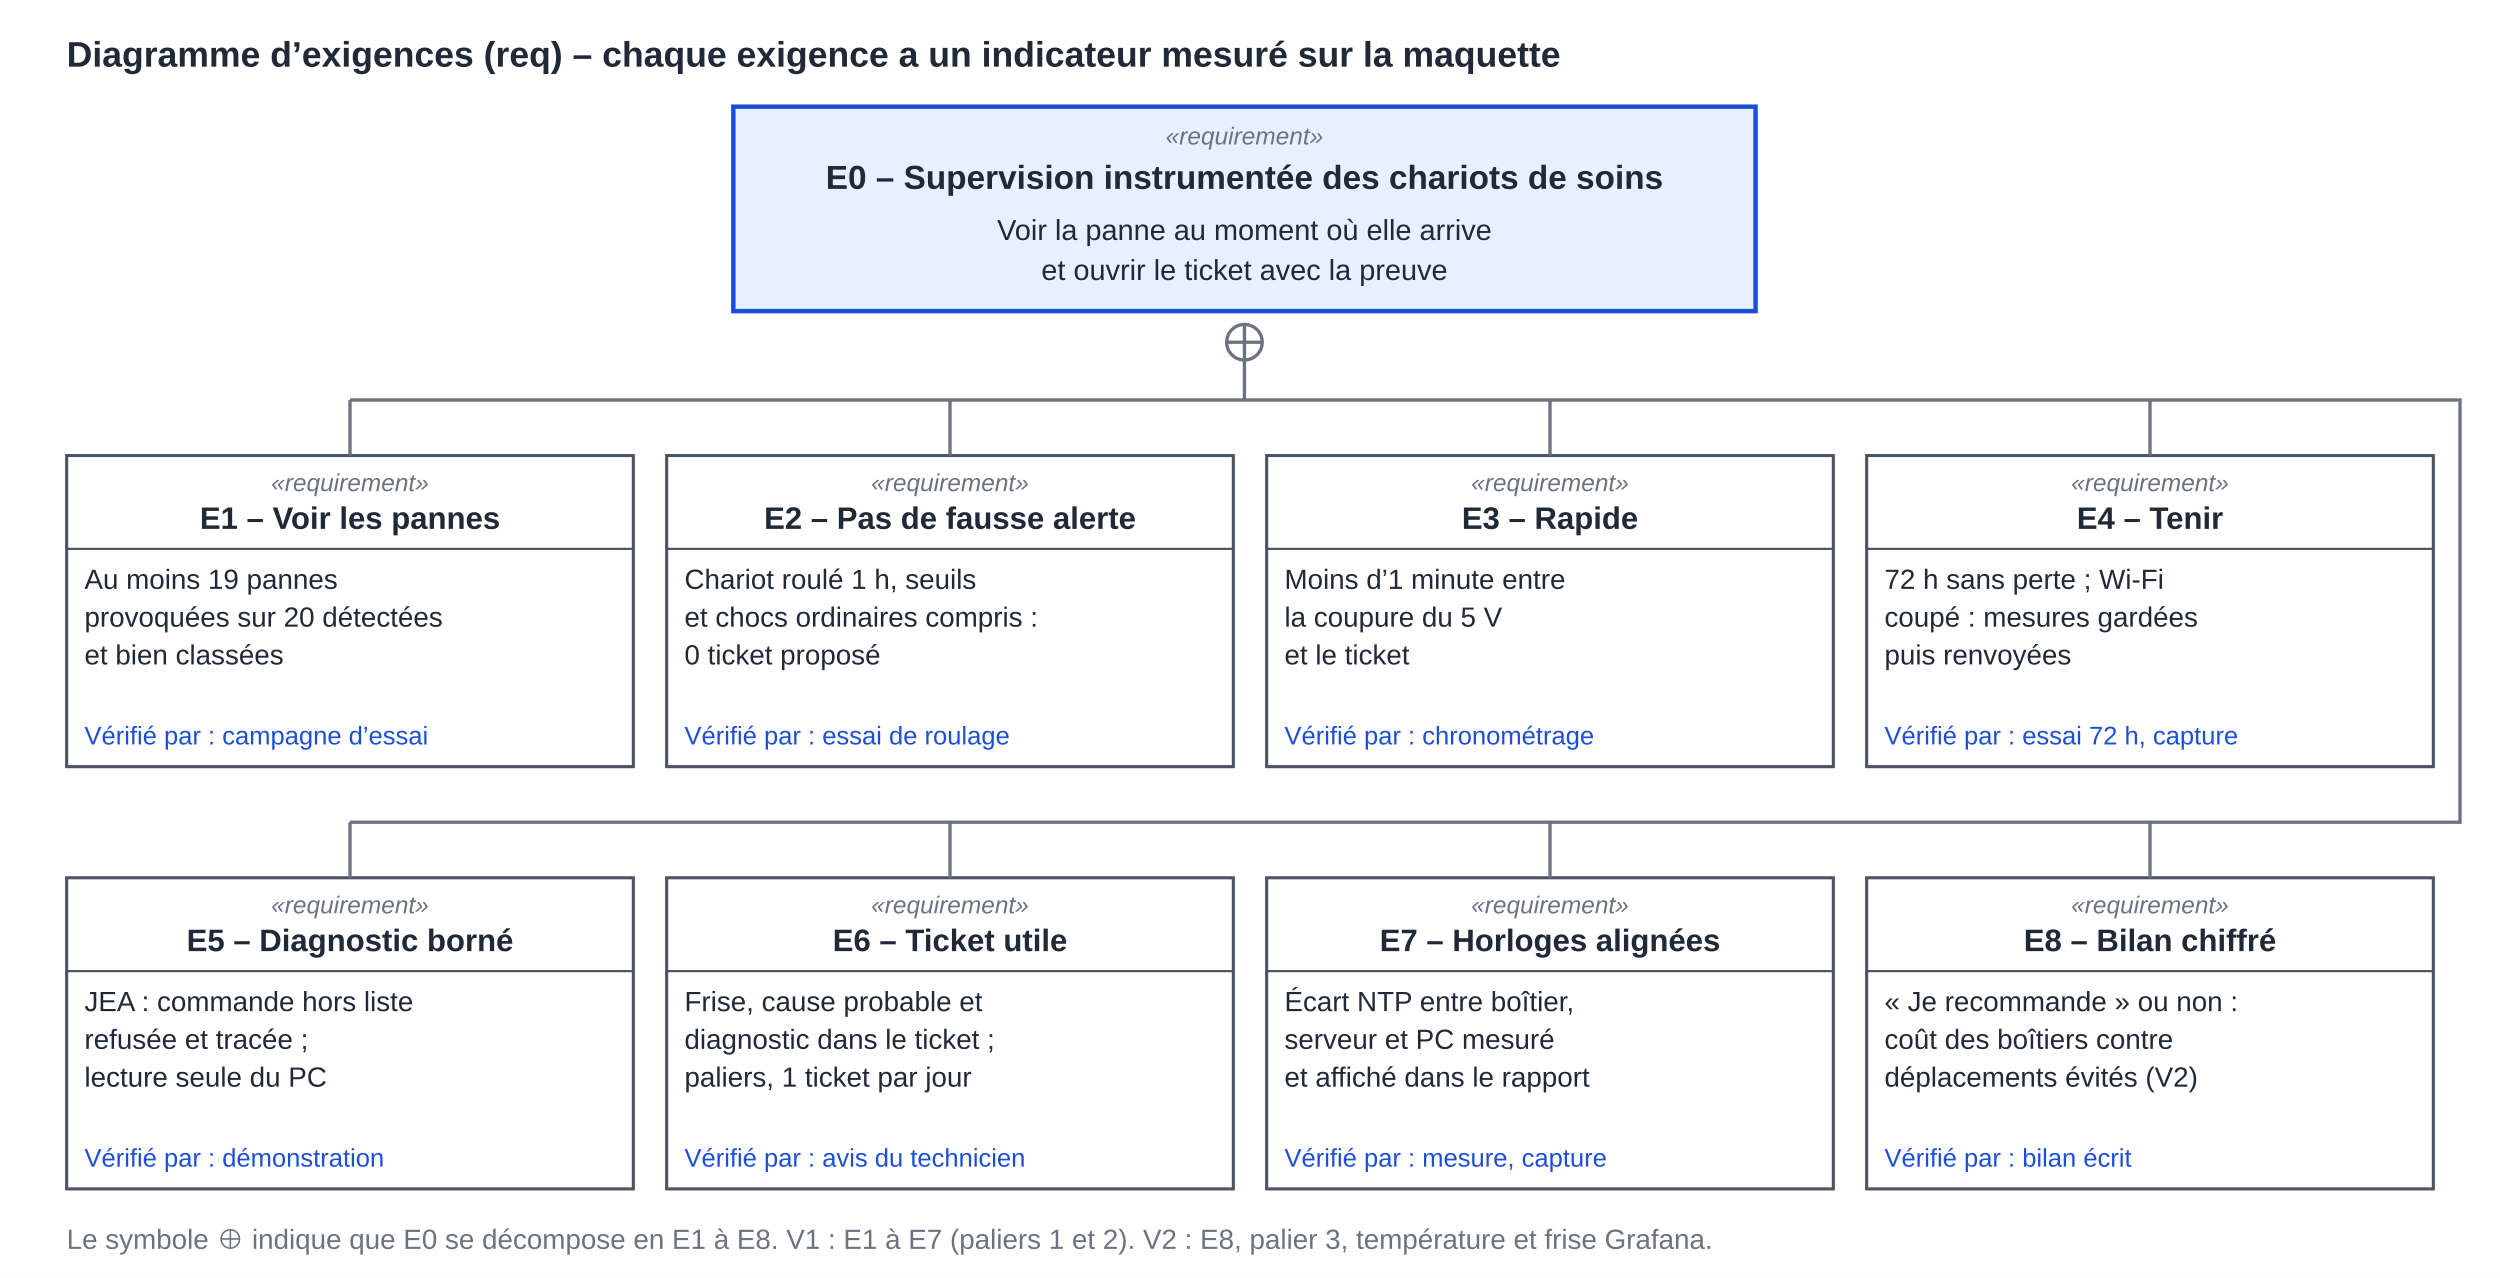
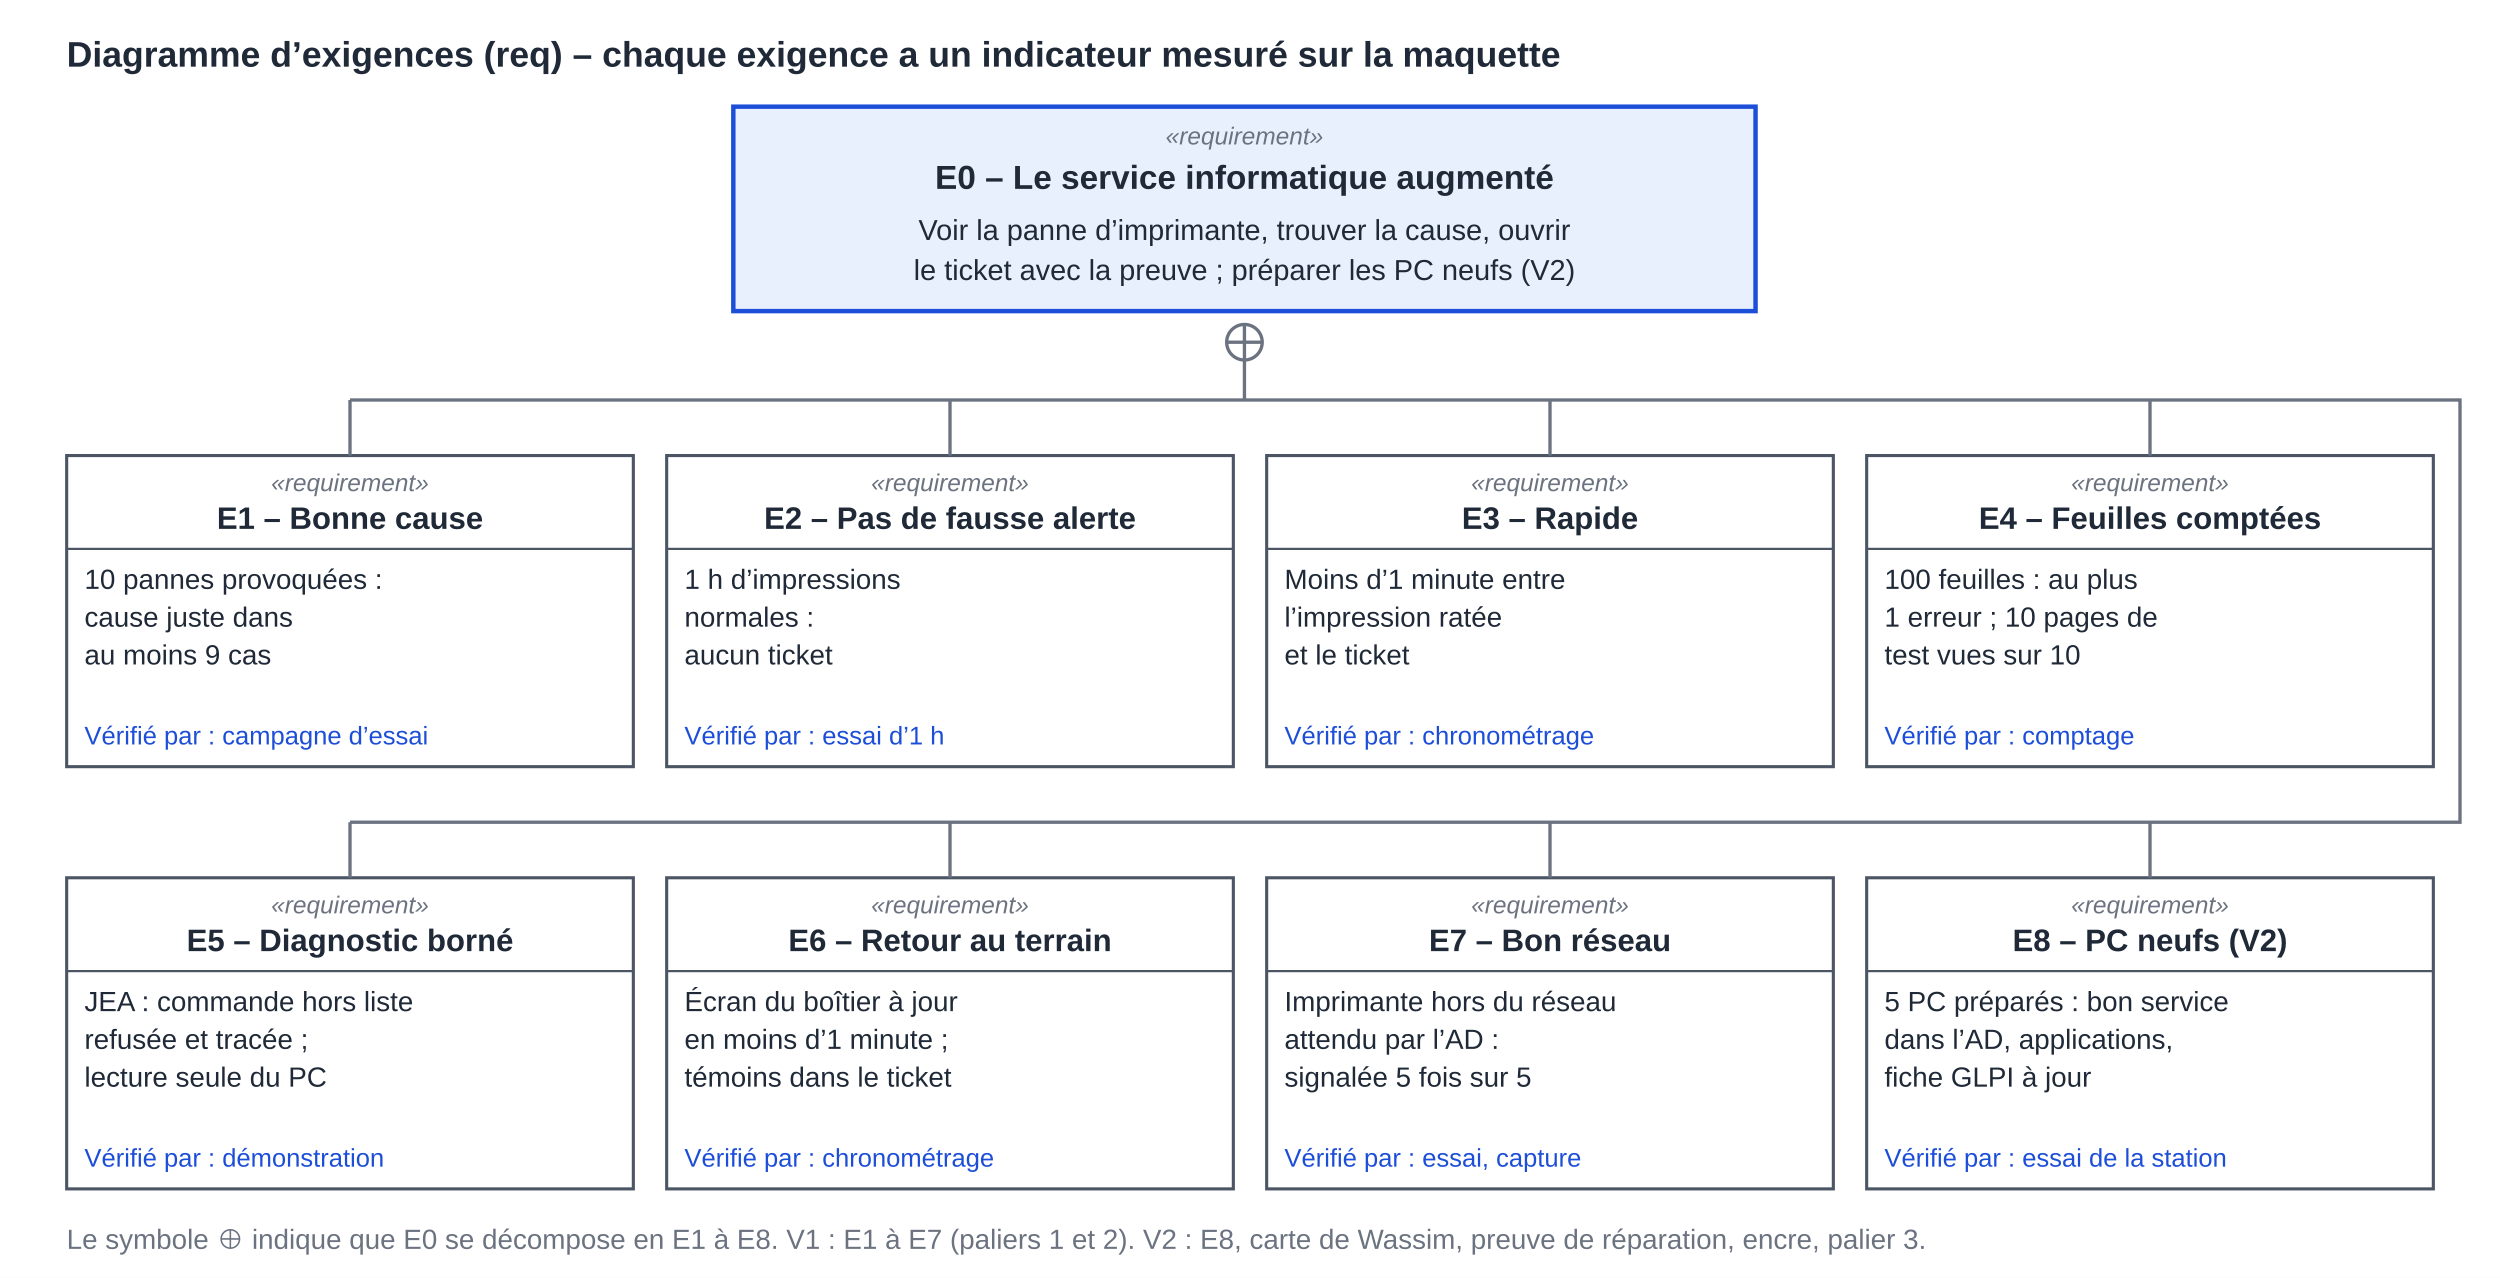
<svg xmlns="http://www.w3.org/2000/svg" width="1125" height="575" viewBox="0 0 1125 575" font-family="Liberation Sans, Arial, Helvetica, sans-serif">
  <defs>
    <marker id="fl" viewBox="0 0 10 10" refX="9" refY="5" markerWidth="8" markerHeight="8" orient="auto-start-reverse">
      <path d="M0,0 L10,5 L0,10 z" fill="#6b7280" />
    </marker>
    <marker id="flo" viewBox="0 0 10 10" refX="9" refY="5" markerWidth="9" markerHeight="9" orient="auto">
      <path d="M0,0 L10,5 L0,10" fill="none" stroke="#6b7280" stroke-width="1.5" />
    </marker>
  </defs>
  <rect width="100%" height="100%" fill="#fff" />
  <text x="30" y="30" font-size="16" font-weight="bold" fill="#1f2937" text-anchor="start">Diagramme d’exigences (req) – chaque exigence a un indicateur mesuré sur la maquette</text>
  <rect x="330" y="48" width="460" height="92" fill="#e8f0fe" stroke="#1d4ed8" stroke-width="2" />
  <text x="560.0" y="65" font-size="11" font-weight="normal" fill="#6b7280" text-anchor="middle" font-style="italic">«requirement»</text>
-   <text x="560.0" y="85" font-size="15" font-weight="bold" fill="#1f2937" text-anchor="middle">E0 – Supervision instrumentée des chariots de soins</text>
-   <text x="560.0" y="108" font-size="13" font-weight="normal" fill="#1f2937" text-anchor="middle">Voir la panne au moment où elle arrive</text>
-   <text x="560.0" y="126" font-size="13" font-weight="normal" fill="#1f2937" text-anchor="middle">et ouvrir le ticket avec la preuve</text>
+   <text x="560.0" y="85" font-size="15" font-weight="bold" fill="#1f2937" text-anchor="middle">E0 – Le service informatique augmenté</text>
+   <text x="560.0" y="108" font-size="13" font-weight="normal" fill="#1f2937" text-anchor="middle">Voir la panne d’imprimante, trouver la cause, ouvrir</text>
+   <text x="560.0" y="126" font-size="13" font-weight="normal" fill="#1f2937" text-anchor="middle">le ticket avec la preuve ; préparer les PC neufs (V2)</text>
  <circle cx="560.0" cy="154" r="8" fill="#fff" stroke="#6b7280" stroke-width="1.5" />
  <polyline points="552.0,154 568.0,154" fill="none" stroke="#6b7280" stroke-width="1.5" />
  <polyline points="560.0,146 560.0,162" fill="none" stroke="#6b7280" stroke-width="1.5" />
  <polyline points="560.0,162 560.0,180" fill="none" stroke="#6b7280" stroke-width="1.5" />
  <polyline points="157.5,180 967.5,180" fill="none" stroke="#6b7280" stroke-width="1.5" />
  <rect x="30" y="205" width="255" height="140" fill="#fff" stroke="#4b5563" stroke-width="1.4" />
  <text x="157.5" y="221" font-size="11" font-weight="normal" fill="#6b7280" text-anchor="middle" font-style="italic">«requirement»</text>
-   <text x="157.5" y="238" font-size="14" font-weight="bold" fill="#1f2937" text-anchor="middle">E1 – Voir les pannes</text>
+   <text x="157.5" y="238" font-size="14" font-weight="bold" fill="#1f2937" text-anchor="middle">E1 – Bonne cause</text>
  <polyline points="30,247 285,247" fill="none" stroke="#4b5563" stroke-width="1" />
-   <text x="38" y="265" font-size="12.5" font-weight="normal" fill="#1f2937" text-anchor="start">Au moins 19 pannes</text>
-   <text x="38" y="282" font-size="12.5" font-weight="normal" fill="#1f2937" text-anchor="start">provoquées sur 20 détectées</text>
-   <text x="38" y="299" font-size="12.5" font-weight="normal" fill="#1f2937" text-anchor="start">et bien classées</text>
+   <text x="38" y="265" font-size="12.5" font-weight="normal" fill="#1f2937" text-anchor="start">10 pannes provoquées :</text>
+   <text x="38" y="282" font-size="12.5" font-weight="normal" fill="#1f2937" text-anchor="start">cause juste dans</text>
+   <text x="38" y="299" font-size="12.5" font-weight="normal" fill="#1f2937" text-anchor="start">au moins 9 cas</text>
  <text x="38" y="335" font-size="11.5" font-weight="normal" fill="#1d4ed8" text-anchor="start">Vérifié par : campagne d’essai</text>
  <polyline points="157.5,180 157.5,205" fill="none" stroke="#6b7280" stroke-width="1.5" />
  <rect x="300" y="205" width="255" height="140" fill="#fff" stroke="#4b5563" stroke-width="1.4" />
  <text x="427.5" y="221" font-size="11" font-weight="normal" fill="#6b7280" text-anchor="middle" font-style="italic">«requirement»</text>
  <text x="427.5" y="238" font-size="14" font-weight="bold" fill="#1f2937" text-anchor="middle">E2 – Pas de fausse alerte</text>
  <polyline points="300,247 555,247" fill="none" stroke="#4b5563" stroke-width="1" />
-   <text x="308" y="265" font-size="12.5" font-weight="normal" fill="#1f2937" text-anchor="start">Chariot roulé 1 h, seuils</text>
-   <text x="308" y="282" font-size="12.5" font-weight="normal" fill="#1f2937" text-anchor="start">et chocs ordinaires compris :</text>
-   <text x="308" y="299" font-size="12.5" font-weight="normal" fill="#1f2937" text-anchor="start">0 ticket proposé</text>
-   <text x="308" y="335" font-size="11.5" font-weight="normal" fill="#1d4ed8" text-anchor="start">Vérifié par : essai de roulage</text>
+   <text x="308" y="265" font-size="12.5" font-weight="normal" fill="#1f2937" text-anchor="start">1 h d’impressions</text>
+   <text x="308" y="282" font-size="12.5" font-weight="normal" fill="#1f2937" text-anchor="start">normales :</text>
+   <text x="308" y="299" font-size="12.5" font-weight="normal" fill="#1f2937" text-anchor="start">aucun ticket</text>
+   <text x="308" y="335" font-size="11.5" font-weight="normal" fill="#1d4ed8" text-anchor="start">Vérifié par : essai d’1 h</text>
  <polyline points="427.5,180 427.5,205" fill="none" stroke="#6b7280" stroke-width="1.5" />
  <rect x="570" y="205" width="255" height="140" fill="#fff" stroke="#4b5563" stroke-width="1.4" />
  <text x="697.5" y="221" font-size="11" font-weight="normal" fill="#6b7280" text-anchor="middle" font-style="italic">«requirement»</text>
  <text x="697.5" y="238" font-size="14" font-weight="bold" fill="#1f2937" text-anchor="middle">E3 – Rapide</text>
  <polyline points="570,247 825,247" fill="none" stroke="#4b5563" stroke-width="1" />
  <text x="578" y="265" font-size="12.5" font-weight="normal" fill="#1f2937" text-anchor="start">Moins d’1 minute entre</text>
-   <text x="578" y="282" font-size="12.5" font-weight="normal" fill="#1f2937" text-anchor="start">la coupure du 5 V</text>
+   <text x="578" y="282" font-size="12.5" font-weight="normal" fill="#1f2937" text-anchor="start">l’impression ratée</text>
  <text x="578" y="299" font-size="12.5" font-weight="normal" fill="#1f2937" text-anchor="start">et le ticket</text>
  <text x="578" y="335" font-size="11.5" font-weight="normal" fill="#1d4ed8" text-anchor="start">Vérifié par : chronométrage</text>
  <polyline points="697.5,180 697.5,205" fill="none" stroke="#6b7280" stroke-width="1.5" />
  <rect x="840" y="205" width="255" height="140" fill="#fff" stroke="#4b5563" stroke-width="1.4" />
  <text x="967.5" y="221" font-size="11" font-weight="normal" fill="#6b7280" text-anchor="middle" font-style="italic">«requirement»</text>
-   <text x="967.5" y="238" font-size="14" font-weight="bold" fill="#1f2937" text-anchor="middle">E4 – Tenir</text>
+   <text x="967.5" y="238" font-size="14" font-weight="bold" fill="#1f2937" text-anchor="middle">E4 – Feuilles comptées</text>
  <polyline points="840,247 1095,247" fill="none" stroke="#4b5563" stroke-width="1" />
-   <text x="848" y="265" font-size="12.5" font-weight="normal" fill="#1f2937" text-anchor="start">72 h sans perte ; Wi-Fi</text>
-   <text x="848" y="282" font-size="12.5" font-weight="normal" fill="#1f2937" text-anchor="start">coupé : mesures gardées</text>
-   <text x="848" y="299" font-size="12.5" font-weight="normal" fill="#1f2937" text-anchor="start">puis renvoyées</text>
-   <text x="848" y="335" font-size="11.5" font-weight="normal" fill="#1d4ed8" text-anchor="start">Vérifié par : essai 72 h, capture</text>
+   <text x="848" y="265" font-size="12.5" font-weight="normal" fill="#1f2937" text-anchor="start">100 feuilles : au plus</text>
+   <text x="848" y="282" font-size="12.5" font-weight="normal" fill="#1f2937" text-anchor="start">1 erreur ; 10 pages de</text>
+   <text x="848" y="299" font-size="12.5" font-weight="normal" fill="#1f2937" text-anchor="start">test vues sur 10</text>
+   <text x="848" y="335" font-size="11.5" font-weight="normal" fill="#1d4ed8" text-anchor="start">Vérifié par : comptage</text>
  <polyline points="967.5,180 967.5,205" fill="none" stroke="#6b7280" stroke-width="1.5" />
  <rect x="30" y="395" width="255" height="140" fill="#fff" stroke="#4b5563" stroke-width="1.4" />
  <text x="157.5" y="411" font-size="11" font-weight="normal" fill="#6b7280" text-anchor="middle" font-style="italic">«requirement»</text>
  <text x="157.5" y="428" font-size="14" font-weight="bold" fill="#1f2937" text-anchor="middle">E5 – Diagnostic borné</text>
  <polyline points="30,437 285,437" fill="none" stroke="#4b5563" stroke-width="1" />
  <text x="38" y="455" font-size="12.5" font-weight="normal" fill="#1f2937" text-anchor="start">JEA : commande hors liste</text>
  <text x="38" y="472" font-size="12.5" font-weight="normal" fill="#1f2937" text-anchor="start">refusée et tracée ;</text>
  <text x="38" y="489" font-size="12.5" font-weight="normal" fill="#1f2937" text-anchor="start">lecture seule du PC</text>
  <text x="38" y="525" font-size="11.5" font-weight="normal" fill="#1d4ed8" text-anchor="start">Vérifié par : démonstration</text>
  <polyline points="157.5,370 157.5,395" fill="none" stroke="#6b7280" stroke-width="1.5" />
  <rect x="300" y="395" width="255" height="140" fill="#fff" stroke="#4b5563" stroke-width="1.4" />
  <text x="427.5" y="411" font-size="11" font-weight="normal" fill="#6b7280" text-anchor="middle" font-style="italic">«requirement»</text>
-   <text x="427.5" y="428" font-size="14" font-weight="bold" fill="#1f2937" text-anchor="middle">E6 – Ticket utile</text>
+   <text x="427.5" y="428" font-size="14" font-weight="bold" fill="#1f2937" text-anchor="middle">E6 – Retour au terrain</text>
  <polyline points="300,437 555,437" fill="none" stroke="#4b5563" stroke-width="1" />
-   <text x="308" y="455" font-size="12.5" font-weight="normal" fill="#1f2937" text-anchor="start">Frise, cause probable et</text>
-   <text x="308" y="472" font-size="12.5" font-weight="normal" fill="#1f2937" text-anchor="start">diagnostic dans le ticket ;</text>
-   <text x="308" y="489" font-size="12.5" font-weight="normal" fill="#1f2937" text-anchor="start">paliers, 1 ticket par jour</text>
-   <text x="308" y="525" font-size="11.5" font-weight="normal" fill="#1d4ed8" text-anchor="start">Vérifié par : avis du technicien</text>
+   <text x="308" y="455" font-size="12.5" font-weight="normal" fill="#1f2937" text-anchor="start">Écran du boîtier à jour</text>
+   <text x="308" y="472" font-size="12.5" font-weight="normal" fill="#1f2937" text-anchor="start">en moins d’1 minute ;</text>
+   <text x="308" y="489" font-size="12.5" font-weight="normal" fill="#1f2937" text-anchor="start">témoins dans le ticket</text>
+   <text x="308" y="525" font-size="11.5" font-weight="normal" fill="#1d4ed8" text-anchor="start">Vérifié par : chronométrage</text>
  <polyline points="427.5,370 427.5,395" fill="none" stroke="#6b7280" stroke-width="1.5" />
  <rect x="570" y="395" width="255" height="140" fill="#fff" stroke="#4b5563" stroke-width="1.4" />
  <text x="697.5" y="411" font-size="11" font-weight="normal" fill="#6b7280" text-anchor="middle" font-style="italic">«requirement»</text>
-   <text x="697.5" y="428" font-size="14" font-weight="bold" fill="#1f2937" text-anchor="middle">E7 – Horloges alignées</text>
+   <text x="697.5" y="428" font-size="14" font-weight="bold" fill="#1f2937" text-anchor="middle">E7 – Bon réseau</text>
  <polyline points="570,437 825,437" fill="none" stroke="#4b5563" stroke-width="1" />
-   <text x="578" y="455" font-size="12.5" font-weight="normal" fill="#1f2937" text-anchor="start">Écart NTP entre boîtier,</text>
-   <text x="578" y="472" font-size="12.5" font-weight="normal" fill="#1f2937" text-anchor="start">serveur et PC mesuré</text>
-   <text x="578" y="489" font-size="12.5" font-weight="normal" fill="#1f2937" text-anchor="start">et affiché dans le rapport</text>
-   <text x="578" y="525" font-size="11.5" font-weight="normal" fill="#1d4ed8" text-anchor="start">Vérifié par : mesure, capture</text>
+   <text x="578" y="455" font-size="12.5" font-weight="normal" fill="#1f2937" text-anchor="start">Imprimante hors du réseau</text>
+   <text x="578" y="472" font-size="12.5" font-weight="normal" fill="#1f2937" text-anchor="start">attendu par l’AD :</text>
+   <text x="578" y="489" font-size="12.5" font-weight="normal" fill="#1f2937" text-anchor="start">signalée 5 fois sur 5</text>
+   <text x="578" y="525" font-size="11.5" font-weight="normal" fill="#1d4ed8" text-anchor="start">Vérifié par : essai, capture</text>
  <polyline points="697.5,370 697.5,395" fill="none" stroke="#6b7280" stroke-width="1.5" />
  <rect x="840" y="395" width="255" height="140" fill="#fff" stroke="#4b5563" stroke-width="1.4" />
  <text x="967.5" y="411" font-size="11" font-weight="normal" fill="#6b7280" text-anchor="middle" font-style="italic">«requirement»</text>
-   <text x="967.5" y="428" font-size="14" font-weight="bold" fill="#1f2937" text-anchor="middle">E8 – Bilan chiffré</text>
+   <text x="967.5" y="428" font-size="14" font-weight="bold" fill="#1f2937" text-anchor="middle">E8 – PC neufs (V2)</text>
  <polyline points="840,437 1095,437" fill="none" stroke="#4b5563" stroke-width="1" />
-   <text x="848" y="455" font-size="12.5" font-weight="normal" fill="#1f2937" text-anchor="start">« Je recommande » ou non :</text>
-   <text x="848" y="472" font-size="12.5" font-weight="normal" fill="#1f2937" text-anchor="start">coût des boîtiers contre</text>
-   <text x="848" y="489" font-size="12.5" font-weight="normal" fill="#1f2937" text-anchor="start">déplacements évités (V2)</text>
-   <text x="848" y="525" font-size="11.5" font-weight="normal" fill="#1d4ed8" text-anchor="start">Vérifié par : bilan écrit</text>
+   <text x="848" y="455" font-size="12.5" font-weight="normal" fill="#1f2937" text-anchor="start">5 PC préparés : bon service</text>
+   <text x="848" y="472" font-size="12.5" font-weight="normal" fill="#1f2937" text-anchor="start">dans l’AD, applications,</text>
+   <text x="848" y="489" font-size="12.5" font-weight="normal" fill="#1f2937" text-anchor="start">fiche GLPI à jour</text>
+   <text x="848" y="525" font-size="11.5" font-weight="normal" fill="#1d4ed8" text-anchor="start">Vérifié par : essai de la station</text>
  <polyline points="967.5,370 967.5,395" fill="none" stroke="#6b7280" stroke-width="1.5" />
  <polyline points="157.5,370 967.5,370" fill="none" stroke="#6b7280" stroke-width="1.5" />
  <polyline points="967.5,180 1107,180 1107,370 967.5,370" fill="none" stroke="#6b7280" stroke-width="1.5" />
-   <text x="30" y="562" font-size="12.5" font-weight="normal" fill="#6b7280" text-anchor="start">Le symbole ⊕ indique que E0 se décompose en E1 à E8. V1 : E1 à E7 (paliers 1 et 2). V2 : E8, palier 3, température et frise Grafana.</text>
+   <text x="30" y="562" font-size="12.5" font-weight="normal" fill="#6b7280" text-anchor="start">Le symbole ⊕ indique que E0 se décompose en E1 à E8. V1 : E1 à E7 (paliers 1 et 2). V2 : E8, carte de Wassim, preuve de réparation, encre, palier 3.</text>
</svg>
